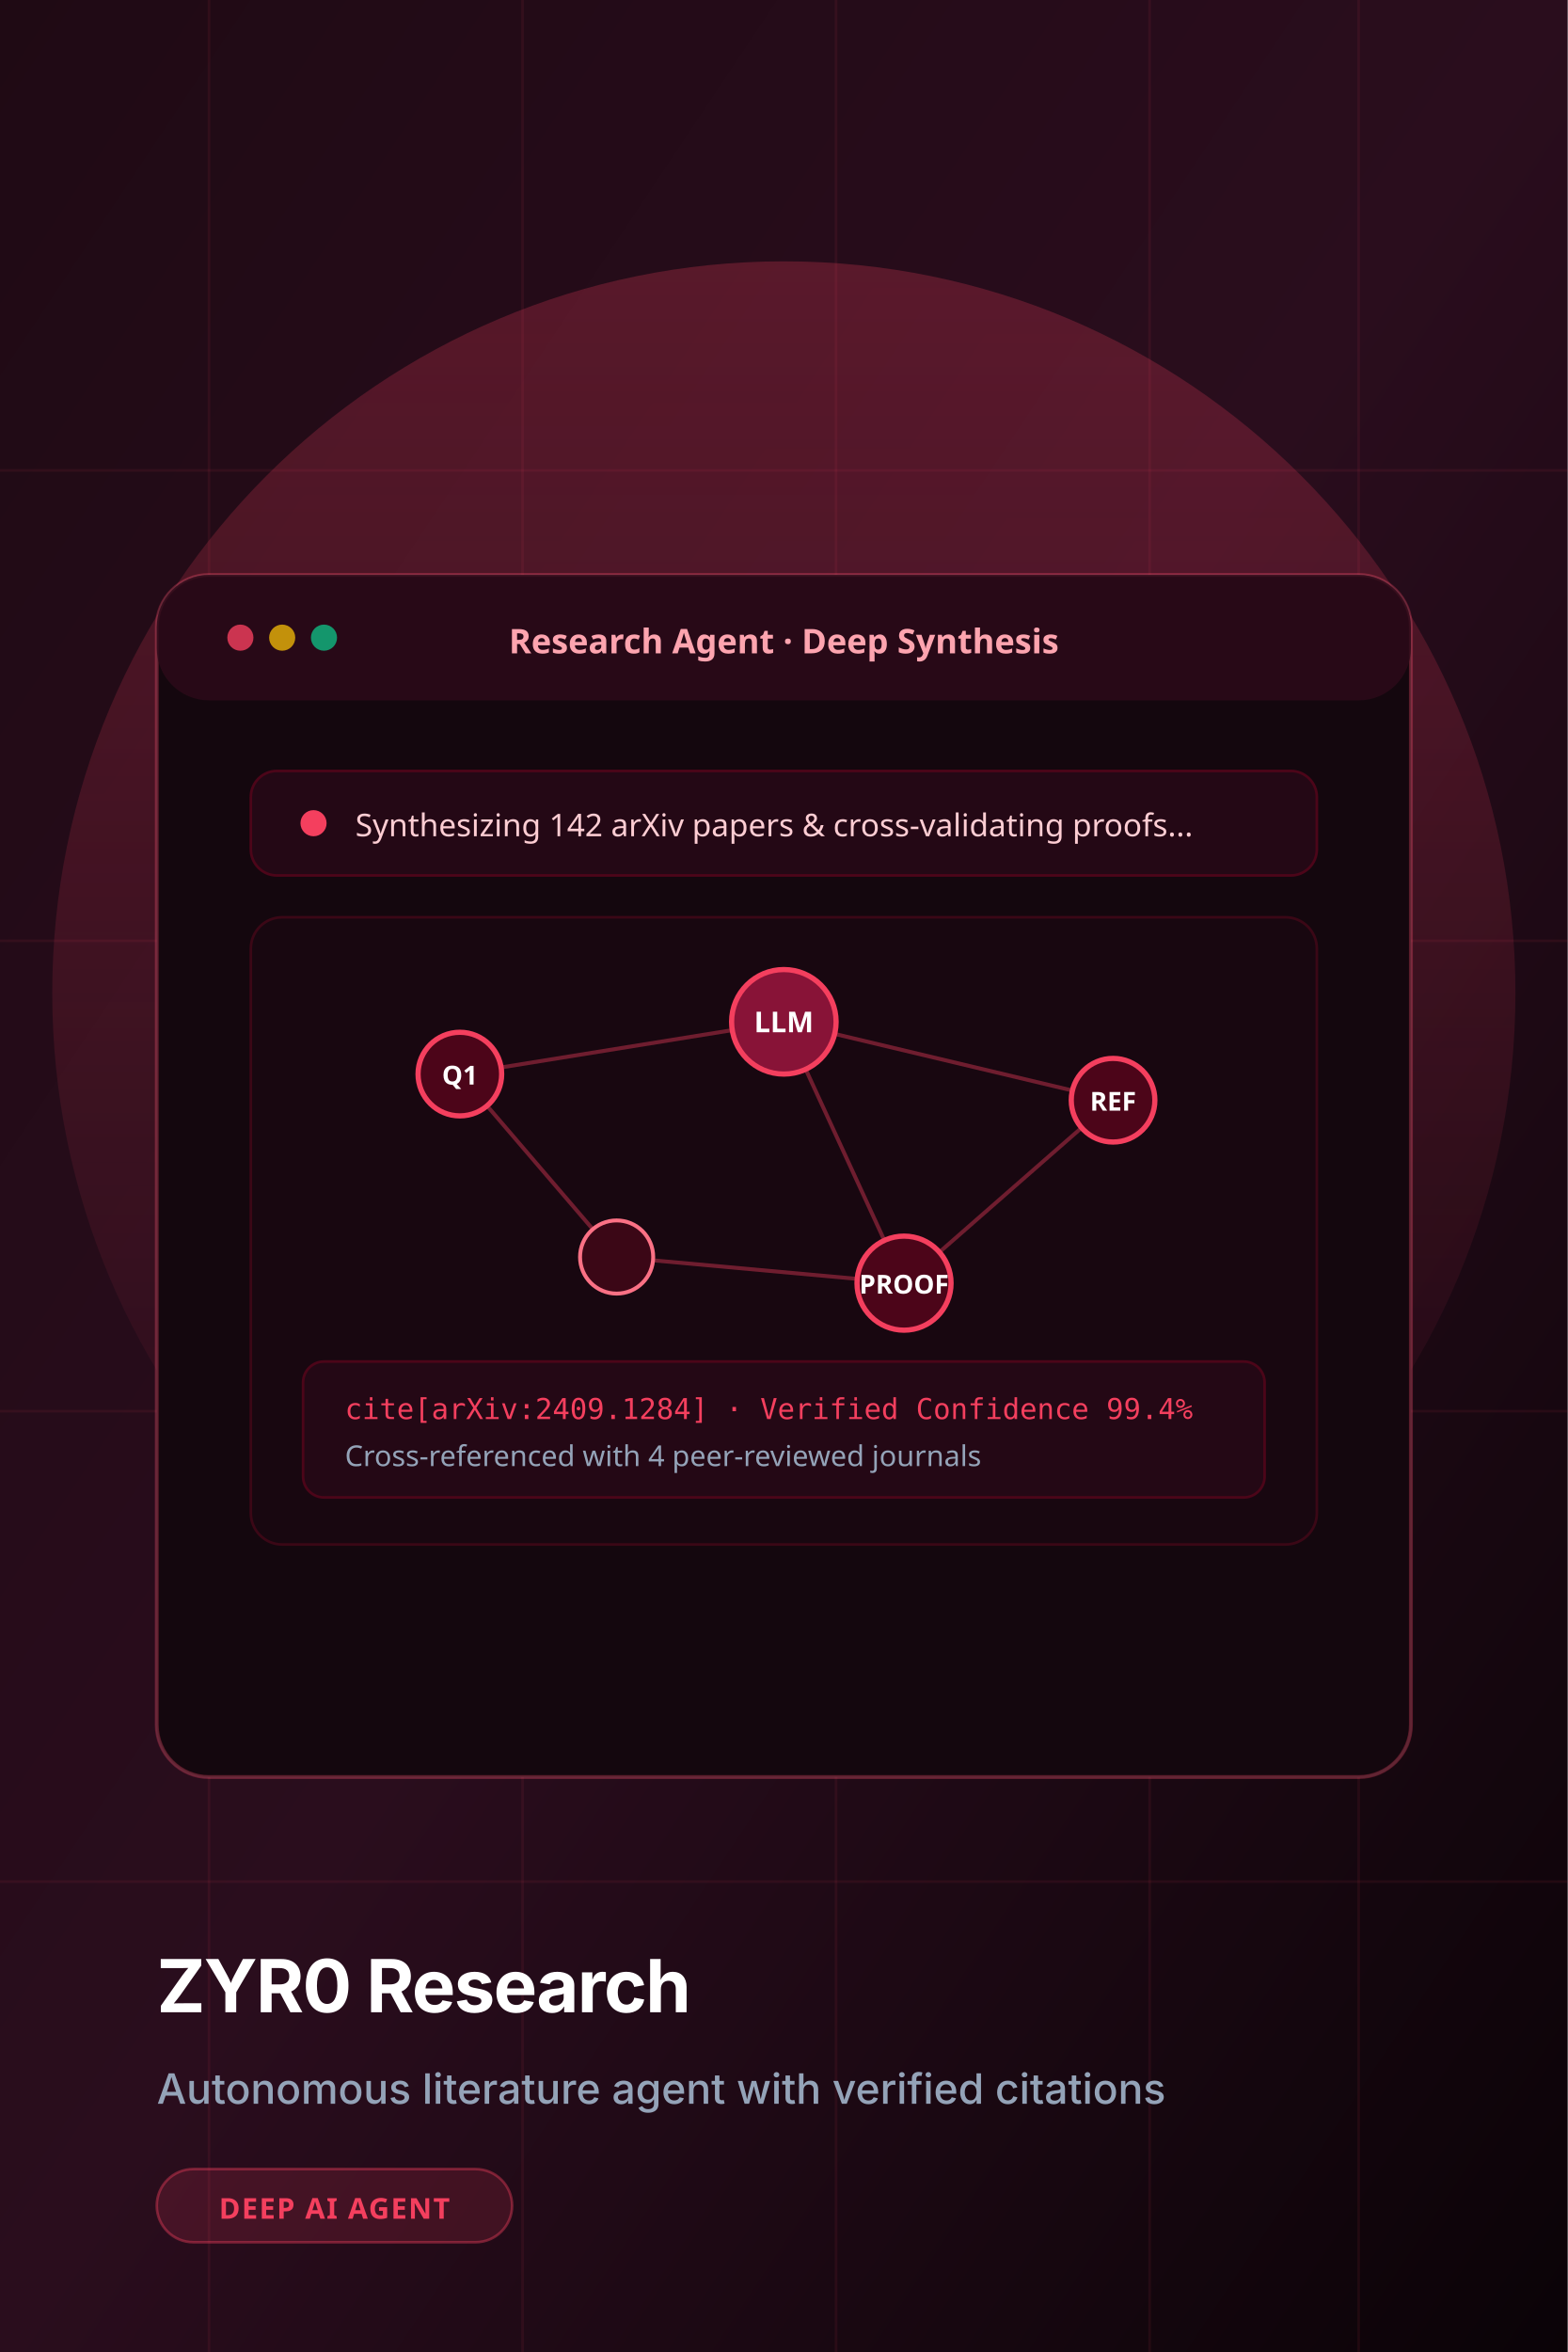
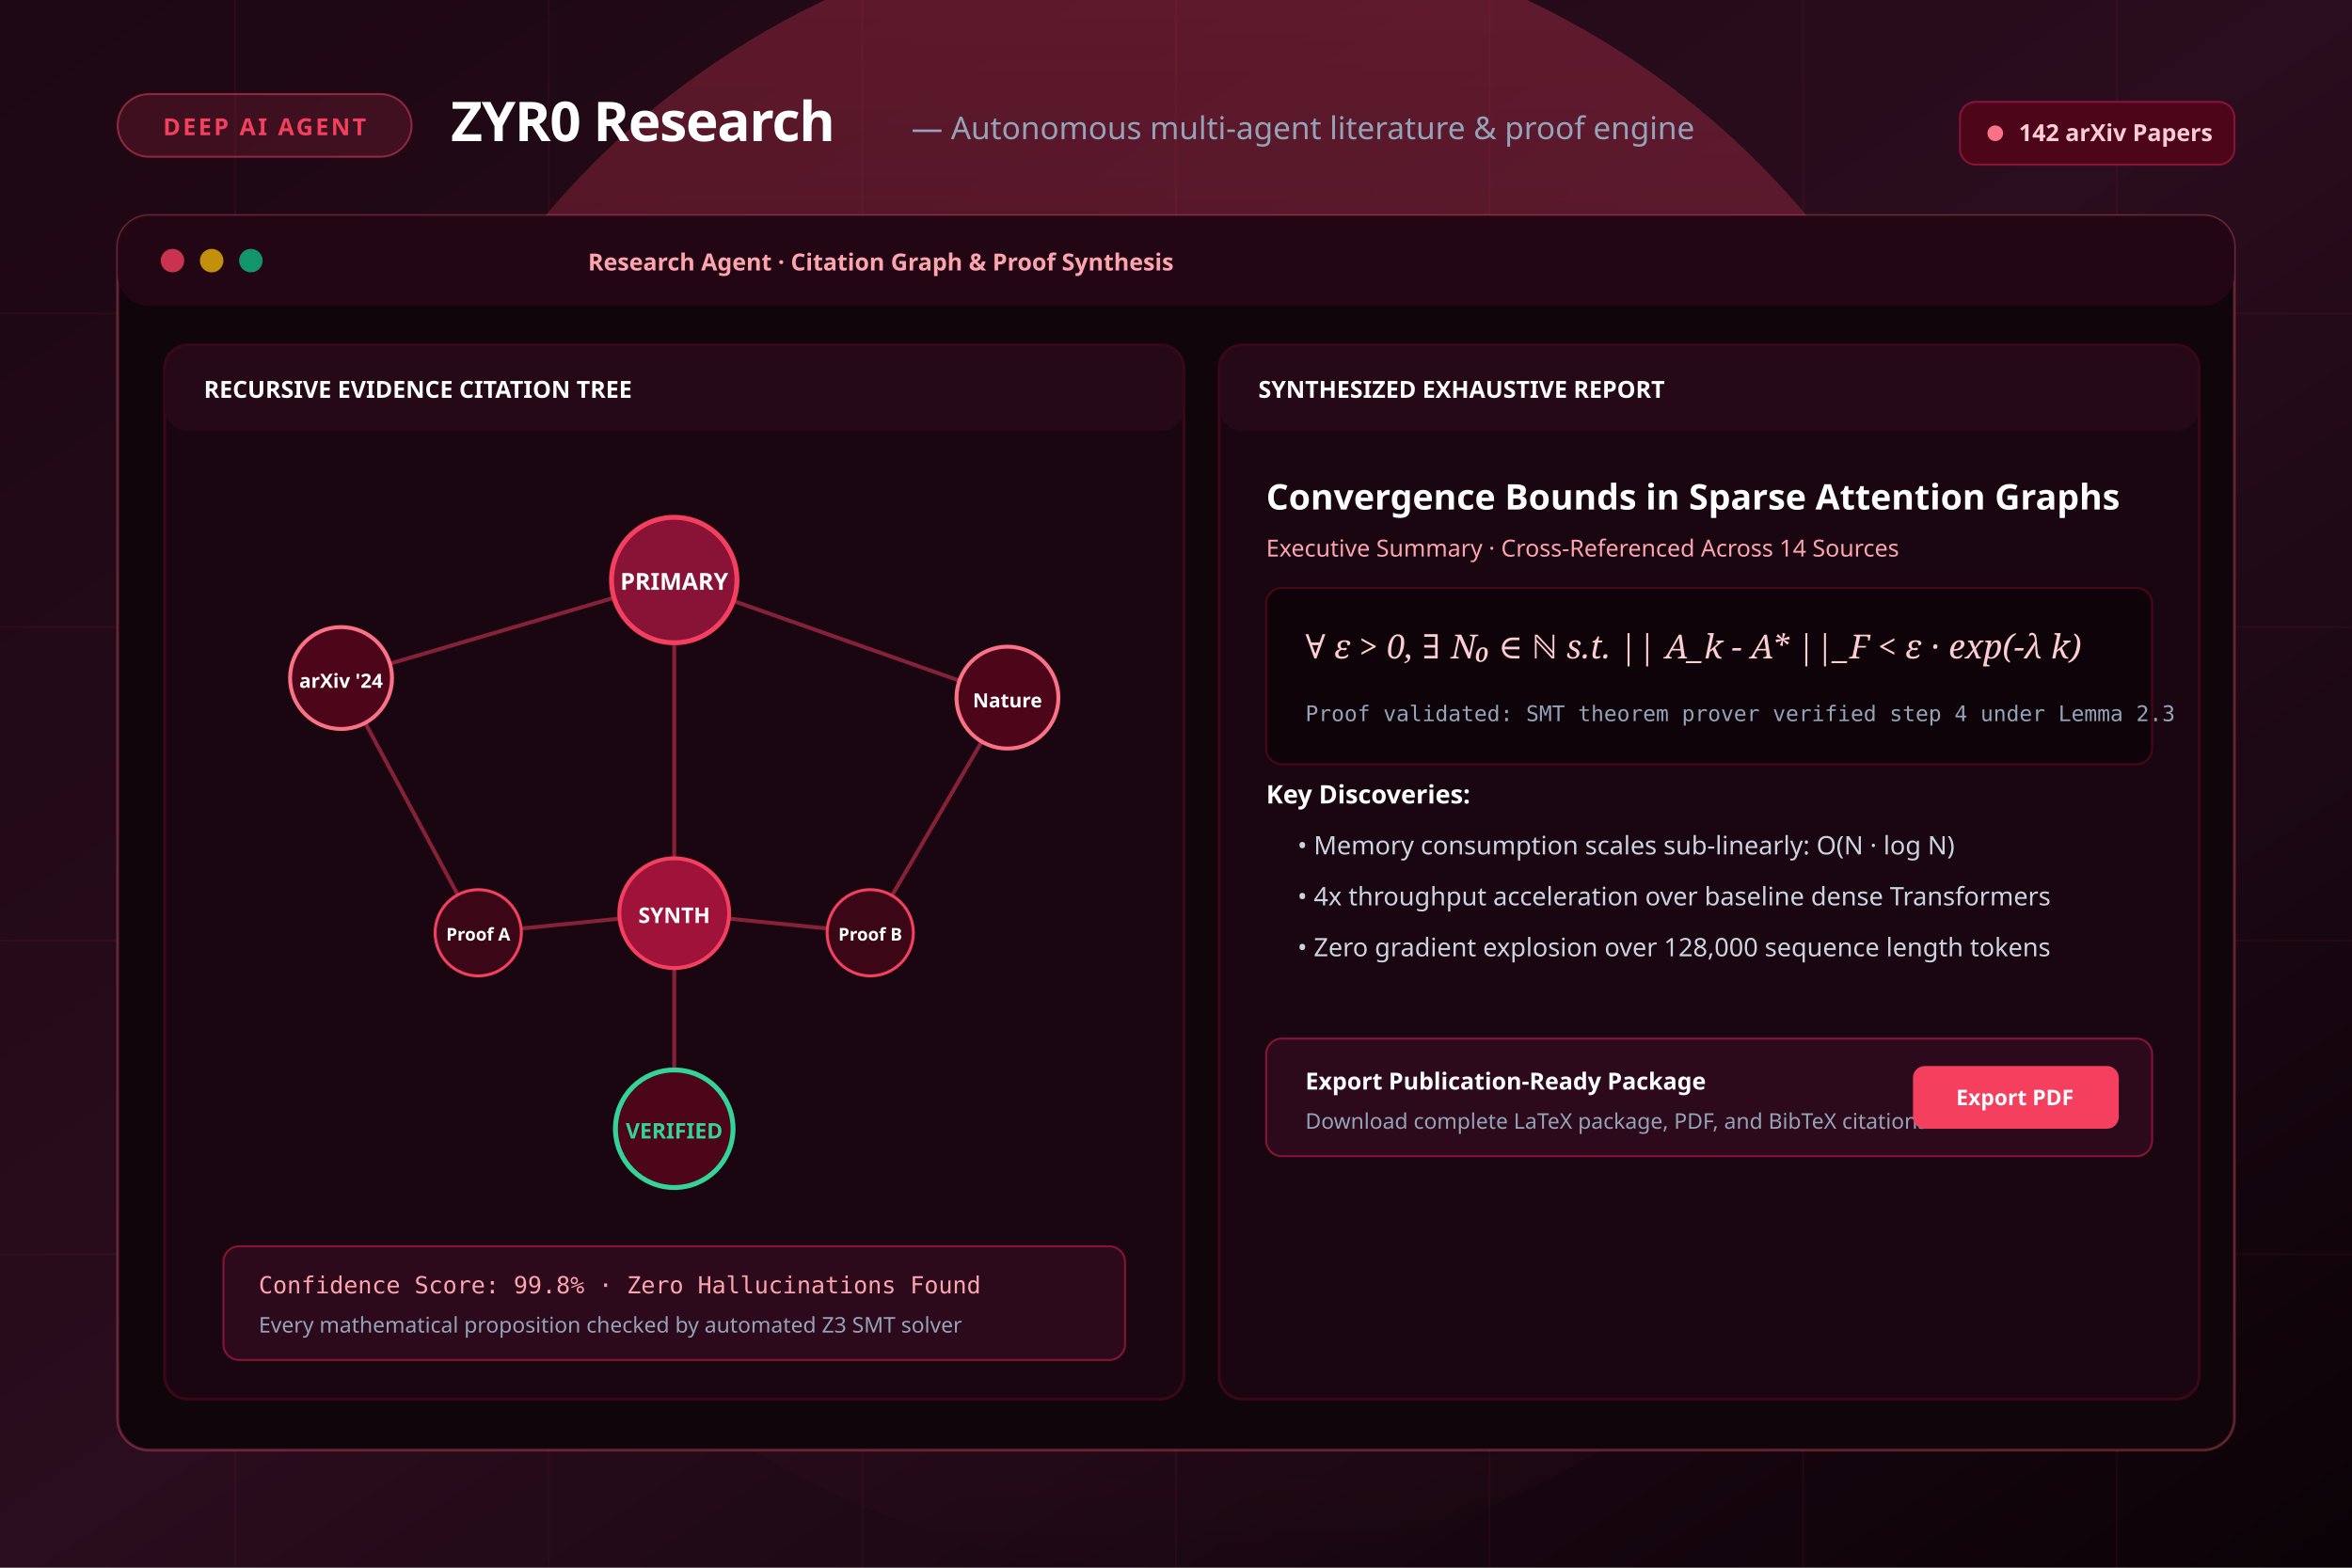
- <svg xmlns="http://www.w3.org/2000/svg" viewBox="0 0 600 900" width="600" height="900">
+ <svg xmlns="http://www.w3.org/2000/svg" viewBox="0 0 1200 800" width="1200" height="800">
  <defs>
    <linearGradient id="bg" x1="0%" y1="0%" x2="100%" y2="100%">
-       <stop offset="0%" stop-color="#1f0a14" />
-       <stop offset="50%" stop-color="#2a0d1d" />
-       <stop offset="100%" stop-color="#0a0307" />
+       <stop offset="0%" stop-color="#1c0712" />
+       <stop offset="50%" stop-color="#2a0d1e" />
+       <stop offset="100%" stop-color="#0a0206" />
    </linearGradient>
    <linearGradient id="accent" x1="0%" y1="0%" x2="100%" y2="100%">
      <stop offset="0%" stop-color="#f43f5e" />
      <stop offset="100%" stop-color="#fb7185" />
    </linearGradient>
    <linearGradient id="glow" x1="0%" y1="0%" x2="0%" y2="100%">
-       <stop offset="0%" stop-color="#f43f5e" stop-opacity="0.25" />
+       <stop offset="0%" stop-color="#f43f5e" stop-opacity="0.3" />
      <stop offset="100%" stop-color="#f43f5e" stop-opacity="0" />
    </linearGradient>
  </defs>
-   <rect width="600" height="900" fill="url(#bg)" />
-   <circle cx="300" cy="380" r="280" fill="url(#glow)" />
-   <g stroke="#f43f5e" stroke-opacity="0.08" stroke-width="1">
-     <line x1="80" y1="0" x2="80" y2="900" />
-     <line x1="200" y1="0" x2="200" y2="900" />
-     <line x1="320" y1="0" x2="320" y2="900" />
-     <line x1="440" y1="0" x2="440" y2="900" />
-     <line x1="520" y1="0" x2="520" y2="900" />
-     <line x1="0" y1="180" x2="600" y2="180" />
-     <line x1="0" y1="360" x2="600" y2="360" />
-     <line x1="0" y1="540" x2="600" y2="540" />
-     <line x1="0" y1="720" x2="600" y2="720" />
+   <rect width="1200" height="800" fill="url(#bg)" />
+   <circle cx="600" cy="380" r="420" fill="url(#glow)" />
+   <g stroke="#f43f5e" stroke-opacity="0.06" stroke-width="1">
+     <line x1="120" y1="0" x2="120" y2="800" />
+     <line x1="280" y1="0" x2="280" y2="800" />
+     <line x1="440" y1="0" x2="440" y2="800" />
+     <line x1="600" y1="0" x2="600" y2="800" />
+     <line x1="760" y1="0" x2="760" y2="800" />
+     <line x1="920" y1="0" x2="920" y2="800" />
+     <line x1="1080" y1="0" x2="1080" y2="800" />
+     <line x1="0" y1="160" x2="1200" y2="160" />
+     <line x1="0" y1="320" x2="1200" y2="320" />
+     <line x1="0" y1="480" x2="1200" y2="480" />
+     <line x1="0" y1="640" x2="1200" y2="640" />
  </g>
-   <g transform="translate(60, 220)">
-     <rect width="480" height="460" rx="20" fill="#14070e" stroke="#f43f5e" stroke-opacity="0.3" stroke-width="1.5" />
-     <rect width="480" height="460" rx="20" fill="none" stroke="#ffffff" stroke-opacity="0.06" stroke-width="1" />
-     <rect width="480" height="48" rx="20" fill="#2d0b1a" fill-opacity="0.8" />
-     <circle cx="32" cy="24" r="5" fill="#f43f5e" fill-opacity="0.8" />
-     <circle cx="48" cy="24" r="5" fill="#eab308" fill-opacity="0.8" />
-     <circle cx="64" cy="24" r="5" fill="#10b981" fill-opacity="0.8" />
-     <text x="240" y="30" font-family="system-ui, sans-serif" font-size="13" font-weight="600" fill="#fda4af" text-anchor="middle">Research Agent · Deep Synthesis</text>
-     <g transform="translate(36, 75)">
-       <rect width="408" height="40" rx="10" fill="#240815" stroke="#4c0519" stroke-width="1" />
-       <circle cx="24" cy="20" r="5" fill="#f43f5e" />
-       <text x="40" y="25" font-family="system-ui, sans-serif" font-size="12" font-weight="500" fill="#fecdd3">Synthesizing 142 arXiv papers &amp; cross-validating proofs...</text>
-       <g transform="translate(0, 56)">
-         <rect width="408" height="240" rx="12" fill="#180710" stroke="#3b0716" stroke-width="1" />
-         <g stroke="#f43f5e" stroke-width="1.5" stroke-opacity="0.4">
-           <line x1="80" y1="60" x2="204" y2="40" />
-           <line x1="204" y1="40" x2="330" y2="70" />
-           <line x1="80" y1="60" x2="140" y2="130" />
-           <line x1="204" y1="40" x2="250" y2="140" />
-           <line x1="140" y1="130" x2="250" y2="140" />
-           <line x1="250" y1="140" x2="330" y2="70" />
+   <g transform="translate(60, 48)">
+     <rect width="150" height="32" rx="16" fill="#f43f5e" fill-opacity="0.15" stroke="#f43f5e" stroke-opacity="0.5" />
+     <text x="75" y="21" font-family="system-ui, sans-serif" font-size="12" font-weight="700" fill="#f43f5e" text-anchor="middle" letter-spacing="0.1em">DEEP AI AGENT</text>
+     <text x="170" y="24" font-family="system-ui, sans-serif" font-size="28" font-weight="800" fill="#ffffff" letter-spacing="-0.02em">ZYR0 Research</text>
+     <text x="405" y="23" font-family="system-ui, sans-serif" font-size="16" font-weight="500" fill="#94a3b8">— Autonomous multi-agent literature &amp; proof engine</text>
+     <rect x="940" y="4" width="140" height="32" rx="8" fill="#4c0519" stroke="#881337" stroke-width="1" />
+     <circle cx="958" cy="20" r="4" fill="#fb7185" />
+     <text x="970" y="24" font-family="system-ui, sans-serif" font-size="12" font-weight="600" fill="#fecdd3">142 arXiv Papers</text>
+   </g>
+   <g transform="translate(60, 110)">
+     <rect width="1080" height="630" rx="16" fill="#11050c" stroke="#f43f5e" stroke-opacity="0.3" stroke-width="1.5" />
+     <rect width="1080" height="630" rx="16" fill="none" stroke="#ffffff" stroke-opacity="0.06" stroke-width="1" />
+     <rect width="1080" height="46" rx="16" fill="#240715" fill-opacity="0.9" />
+     <circle cx="28" cy="23" r="6" fill="#f43f5e" fill-opacity="0.8" />
+     <circle cx="48" cy="23" r="6" fill="#eab308" fill-opacity="0.8" />
+     <circle cx="68" cy="23" r="6" fill="#10b981" fill-opacity="0.8" />
+     <text x="240" y="28" font-family="system-ui, sans-serif" font-size="12" font-weight="600" fill="#fda4af">Research Agent · Citation Graph &amp; Proof Synthesis</text>
+     <g transform="translate(24, 66)">
+       <g>
+         <rect width="520" height="538" rx="12" fill="#190610" stroke="#3b0716" stroke-width="1.5" />
+         <rect width="520" height="44" rx="12" fill="#2d0a1b" fill-opacity="0.7" />
+         <text x="20" y="27" font-family="system-ui, sans-serif" font-size="12" font-weight="700" fill="#ffffff">RECURSIVE EVIDENCE CITATION TREE</text>
+         <g transform="translate(0, 50)">
+           <g stroke="#f43f5e" stroke-width="2" stroke-opacity="0.5">
+             <line x1="90" y1="120" x2="260" y2="70" />
+             <line x1="260" y1="70" x2="430" y2="130" />
+             <line x1="90" y1="120" x2="160" y2="250" />
+             <line x1="260" y1="70" x2="260" y2="240" />
+             <line x1="430" y1="130" x2="360" y2="250" />
+             <line x1="160" y1="250" x2="260" y2="240" />
+             <line x1="260" y1="240" x2="360" y2="250" />
+             <line x1="260" y1="240" x2="260" y2="350" />
+           </g>
+           <g>
+             <circle cx="260" cy="70" r="32" fill="#881337" stroke="#f43f5e" stroke-width="2.5" />
+             <text x="260" y="75" font-family="system-ui, sans-serif" font-size="12" font-weight="800" fill="#ffffff" text-anchor="middle">PRIMARY</text>
+             <circle cx="90" cy="120" r="26" fill="#4c0519" stroke="#fb7185" stroke-width="2" />
+             <text x="90" y="125" font-family="system-ui, sans-serif" font-size="10" font-weight="700" fill="#ffffff" text-anchor="middle">arXiv '24</text>
+             <circle cx="430" cy="130" r="26" fill="#4c0519" stroke="#fb7185" stroke-width="2" />
+             <text x="430" y="135" font-family="system-ui, sans-serif" font-size="10" font-weight="700" fill="#ffffff" text-anchor="middle">Nature</text>
+             <circle cx="160" cy="250" r="22" fill="#3b0716" stroke="#f43f5e" stroke-width="1.5" />
+             <text x="160" y="254" font-family="system-ui, sans-serif" font-size="9" font-weight="700" fill="#ffffff" text-anchor="middle">Proof A</text>
+             <circle cx="260" cy="240" r="28" fill="#9f1239" stroke="#f43f5e" stroke-width="2" />
+             <text x="260" y="245" font-family="system-ui, sans-serif" font-size="11" font-weight="800" fill="#ffffff" text-anchor="middle">SYNTH</text>
+             <circle cx="360" cy="250" r="22" fill="#3b0716" stroke="#f43f5e" stroke-width="1.5" />
+             <text x="360" y="254" font-family="system-ui, sans-serif" font-size="9" font-weight="700" fill="#ffffff" text-anchor="middle">Proof B</text>
+             <circle cx="260" cy="350" r="30" fill="#4c0519" stroke="#34d399" stroke-width="2.5" />
+             <text x="260" y="355" font-family="system-ui, sans-serif" font-size="11" font-weight="800" fill="#34d399" text-anchor="middle">VERIFIED</text>
+           </g>
+           <g transform="translate(30, 410)">
+             <rect width="460" height="58" rx="8" fill="#2d0a1b" stroke="#881337" stroke-width="1" />
+             <text x="18" y="24" font-family="monospace" font-size="12" fill="#fda4af">Confidence Score: 99.8% · Zero Hallucinations Found</text>
+             <text x="18" y="44" font-family="system-ui, sans-serif" font-size="11" fill="#94a3b8">Every mathematical proposition checked by automated Z3 SMT solver</text>
+           </g>
        </g>
-         <g>
-           <circle cx="80" cy="60" r="16" fill="#4c0519" stroke="#f43f5e" stroke-width="2" />
-           <text x="80" y="64" font-family="system-ui, sans-serif" font-size="10" font-weight="700" fill="#fff" text-anchor="middle">Q1</text>
-           <circle cx="204" cy="40" r="20" fill="#881337" stroke="#f43f5e" stroke-width="2" />
-           <text x="204" y="44" font-family="system-ui, sans-serif" font-size="11" font-weight="700" fill="#fff" text-anchor="middle">LLM</text>
-           <circle cx="330" cy="70" r="16" fill="#4c0519" stroke="#f43f5e" stroke-width="2" />
-           <text x="330" y="74" font-family="system-ui, sans-serif" font-size="10" font-weight="700" fill="#fff" text-anchor="middle">REF</text>
-           <circle cx="140" cy="130" r="14" fill="#3b0716" stroke="#fb7185" stroke-width="1.5" />
-           <circle cx="250" cy="140" r="18" fill="#4c0519" stroke="#f43f5e" stroke-width="2" />
-           <text x="250" y="144" font-family="system-ui, sans-serif" font-size="10" font-weight="700" fill="#fff" text-anchor="middle">PROOF</text>
+       </g>
+       <g transform="translate(538, 0)">
+         <rect width="500" height="538" rx="12" fill="#190610" stroke="#3b0716" stroke-width="1.5" />
+         <rect width="500" height="44" rx="12" fill="#2d0a1b" fill-opacity="0.7" />
+         <text x="20" y="27" font-family="system-ui, sans-serif" font-size="12" font-weight="700" fill="#ffffff">SYNTHESIZED EXHAUSTIVE REPORT</text>
+         <g transform="translate(24, 64)">
+           <text x="0" y="20" font-family="system-ui, sans-serif" font-size="18" font-weight="800" fill="#ffffff">Convergence Bounds in Sparse Attention Graphs</text>
+           <text x="0" y="44" font-family="system-ui, sans-serif" font-size="12" fill="#fda4af">Executive Summary · Cross-Referenced Across 14 Sources</text>
+           <g transform="translate(0, 60)">
+             <rect width="452" height="90" rx="8" fill="#0d0308" stroke="#4c0519" stroke-width="1" />
+             <text x="20" y="36" font-family="serif" font-style="italic" font-size="17" fill="#fecdd3">∀ ε &gt; 0,  ∃ N₀ ∈ ℕ  s.t.  || A_k - A* ||_F &lt; ε · exp(-λ k)</text>
+             <text x="20" y="68" font-family="monospace" font-size="11" fill="#94a3b8">Proof validated: SMT theorem prover verified step 4 under Lemma 2.3</text>
+           </g>
+           <g transform="translate(0, 170)" font-family="system-ui, sans-serif" font-size="13">
+             <text x="0" y="0" font-weight="700" fill="#ffffff">Key Discoveries:</text>
+             <text x="16" y="26" fill="#cbd5e1">• Memory consumption scales sub-linearly: O(N · log N)</text>
+             <text x="16" y="52" fill="#cbd5e1">• 4x throughput acceleration over baseline dense Transformers</text>
+             <text x="16" y="78" fill="#cbd5e1">• Zero gradient explosion over 128,000 sequence length tokens</text>
+           </g>
+           <g transform="translate(0, 290)">
+             <rect width="452" height="60" rx="8" fill="#2d0a1b" stroke="#881337" stroke-width="1" />
+             <text x="20" y="26" font-family="system-ui, sans-serif" font-size="12" font-weight="700" fill="#ffffff">Export Publication-Ready Package</text>
+             <text x="20" y="46" font-family="system-ui, sans-serif" font-size="11" fill="#94a3b8">Download complete LaTeX package, PDF, and BibTeX citations</text>
+             <rect x="330" y="14" width="105" height="32" rx="6" fill="#f43f5e" />
+             <text x="382" y="34" font-family="system-ui, sans-serif" font-size="11" font-weight="700" fill="#ffffff" text-anchor="middle">Export PDF</text>
+           </g>
        </g>
-         <rect x="20" y="170" width="368" height="52" rx="8" fill="#240815" stroke="#4c0519" stroke-width="1" />
-         <text x="36" y="192" font-family="monospace" font-size="11" fill="#f43f5e">cite[arXiv:2409.1284] · Verified Confidence 99.4%</text>
-         <text x="36" y="210" font-family="system-ui, sans-serif" font-size="11" fill="#94a3b8">Cross-referenced with 4 peer-reviewed journals</text>
      </g>
    </g>
  </g>
-   <text x="60" y="770" font-family="system-ui, -apple-system, sans-serif" font-weight="700" font-size="28" fill="#ffffff" letter-spacing="-0.02em">ZYR0 Research</text>
-   <text x="60" y="805" font-family="system-ui, -apple-system, sans-serif" font-weight="500" font-size="16" fill="#94a3b8">Autonomous literature agent with verified citations</text>
-   <rect x="60" y="830" width="136" height="28" rx="14" fill="#f43f5e" fill-opacity="0.15" stroke="#f43f5e" stroke-opacity="0.4" />
-   <text x="128" y="849" font-family="system-ui, sans-serif" font-size="11" font-weight="600" fill="#f43f5e" text-anchor="middle" letter-spacing="0.05em">DEEP AI AGENT</text>
</svg>
